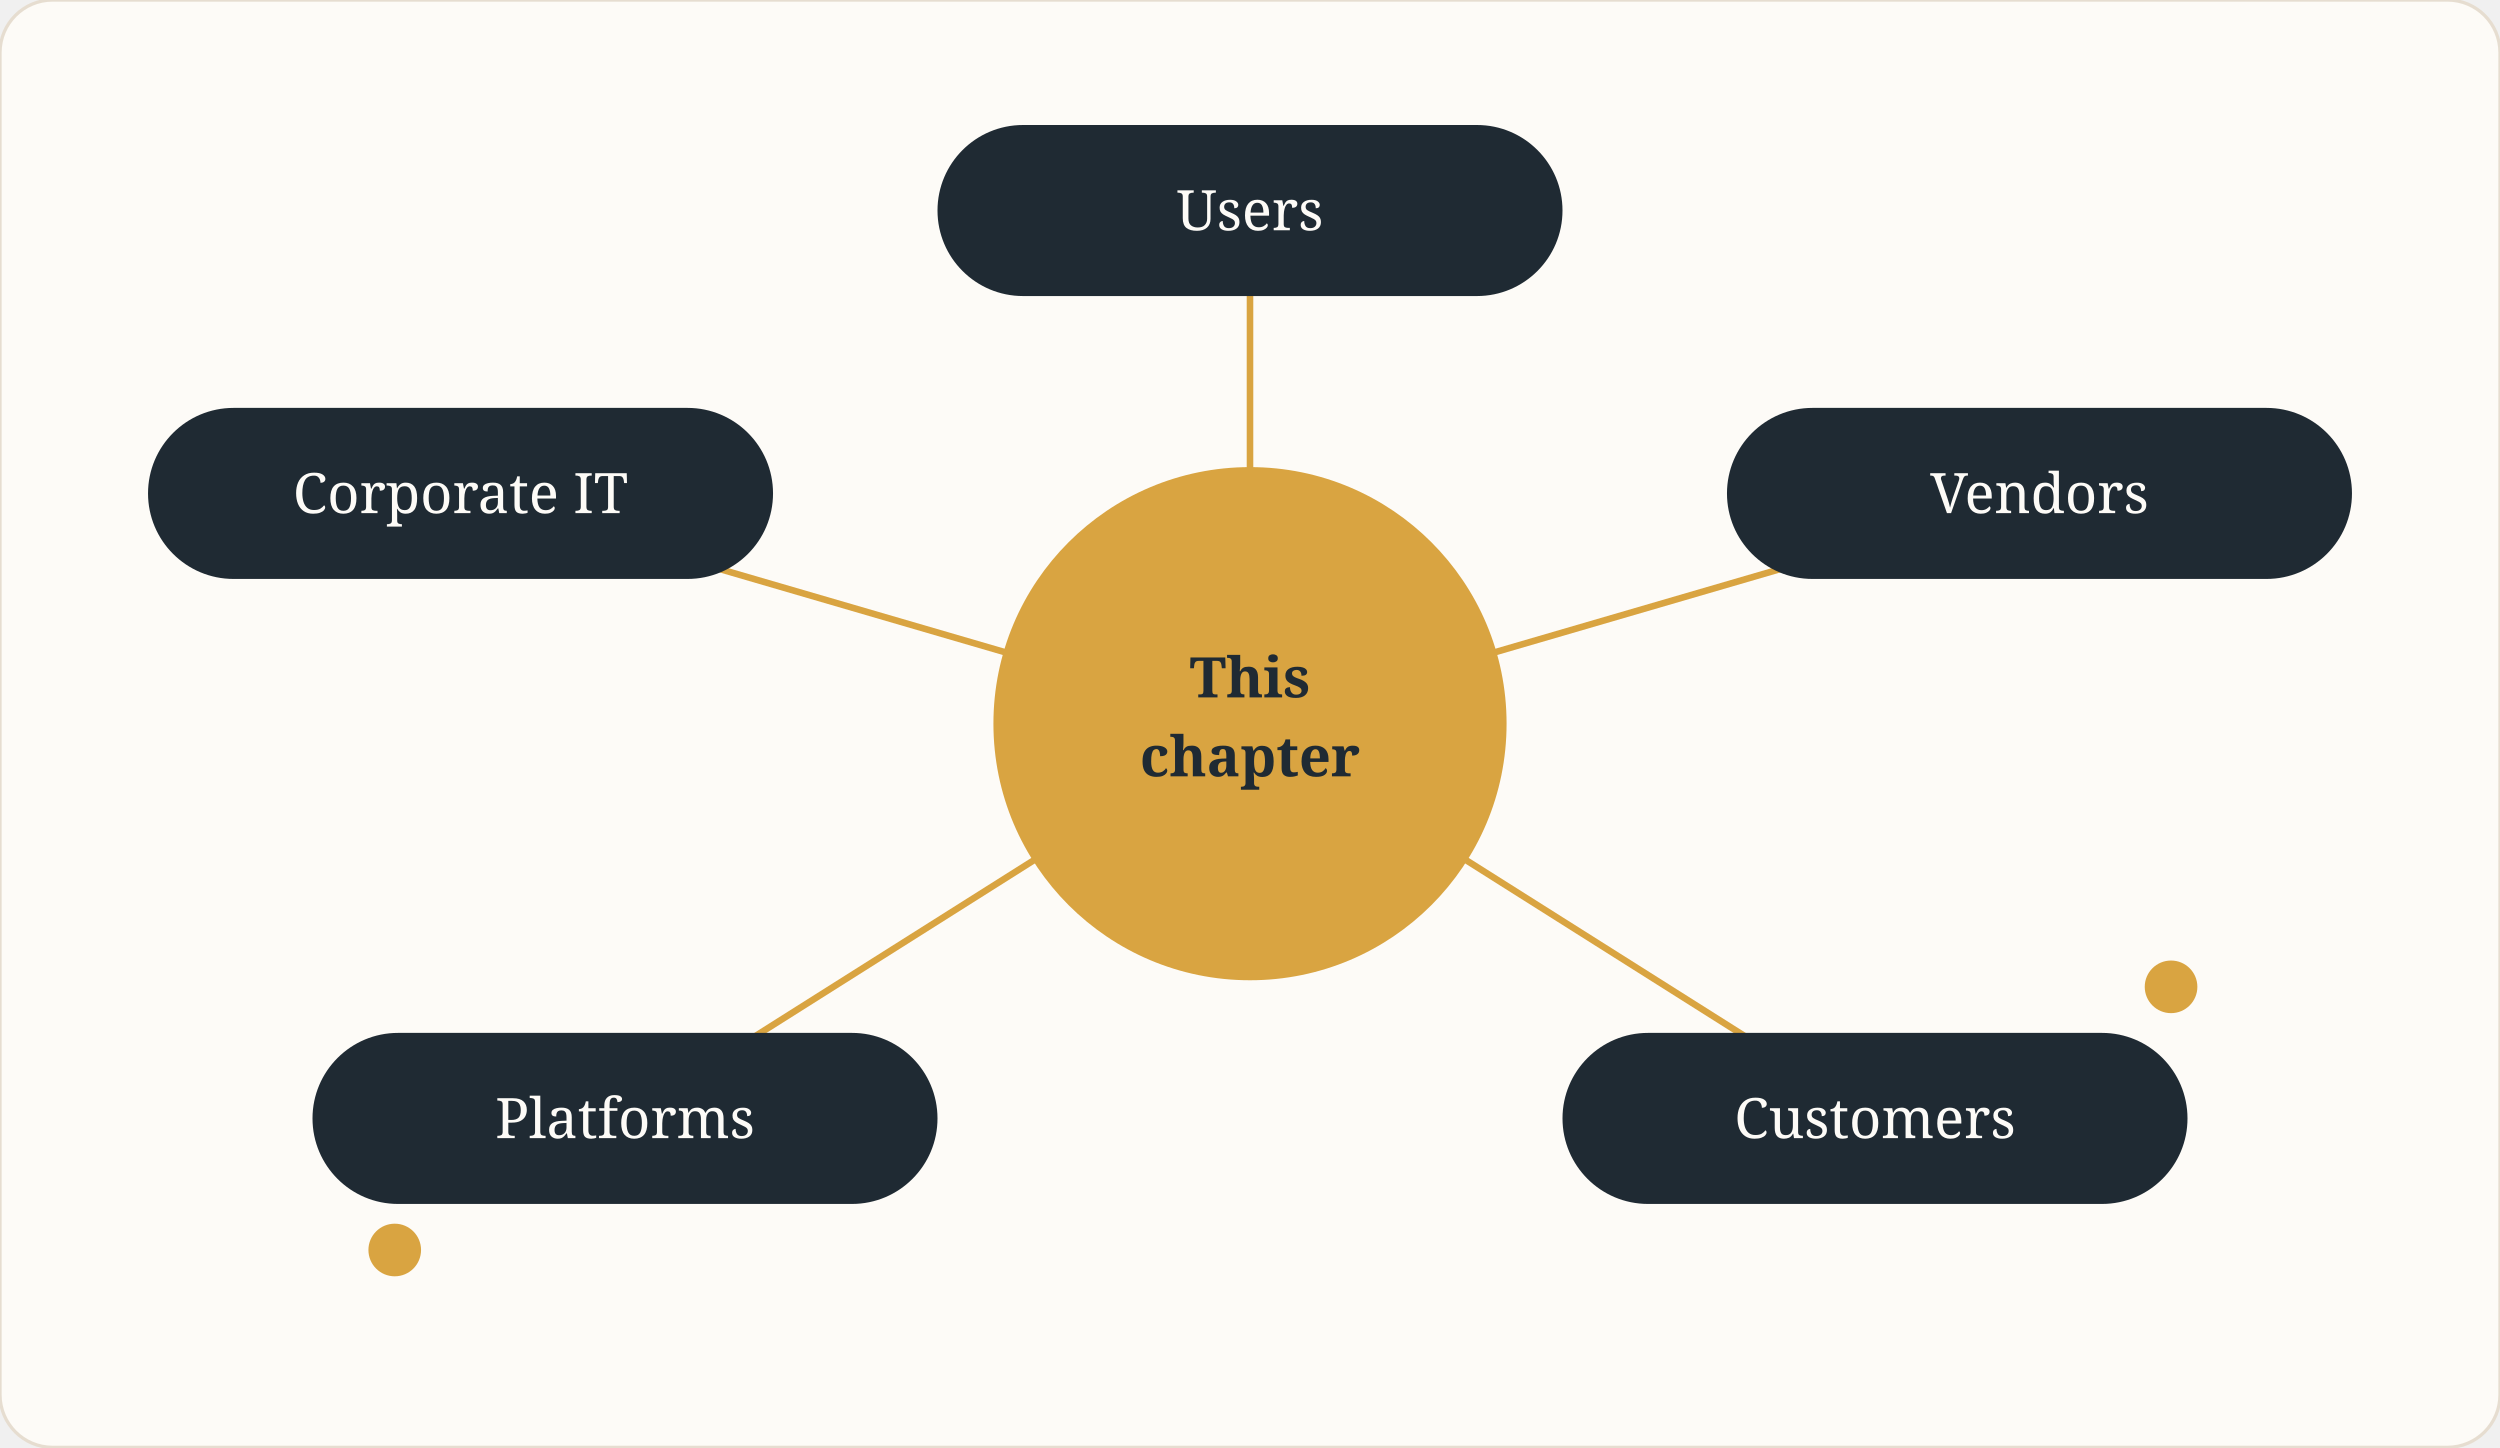
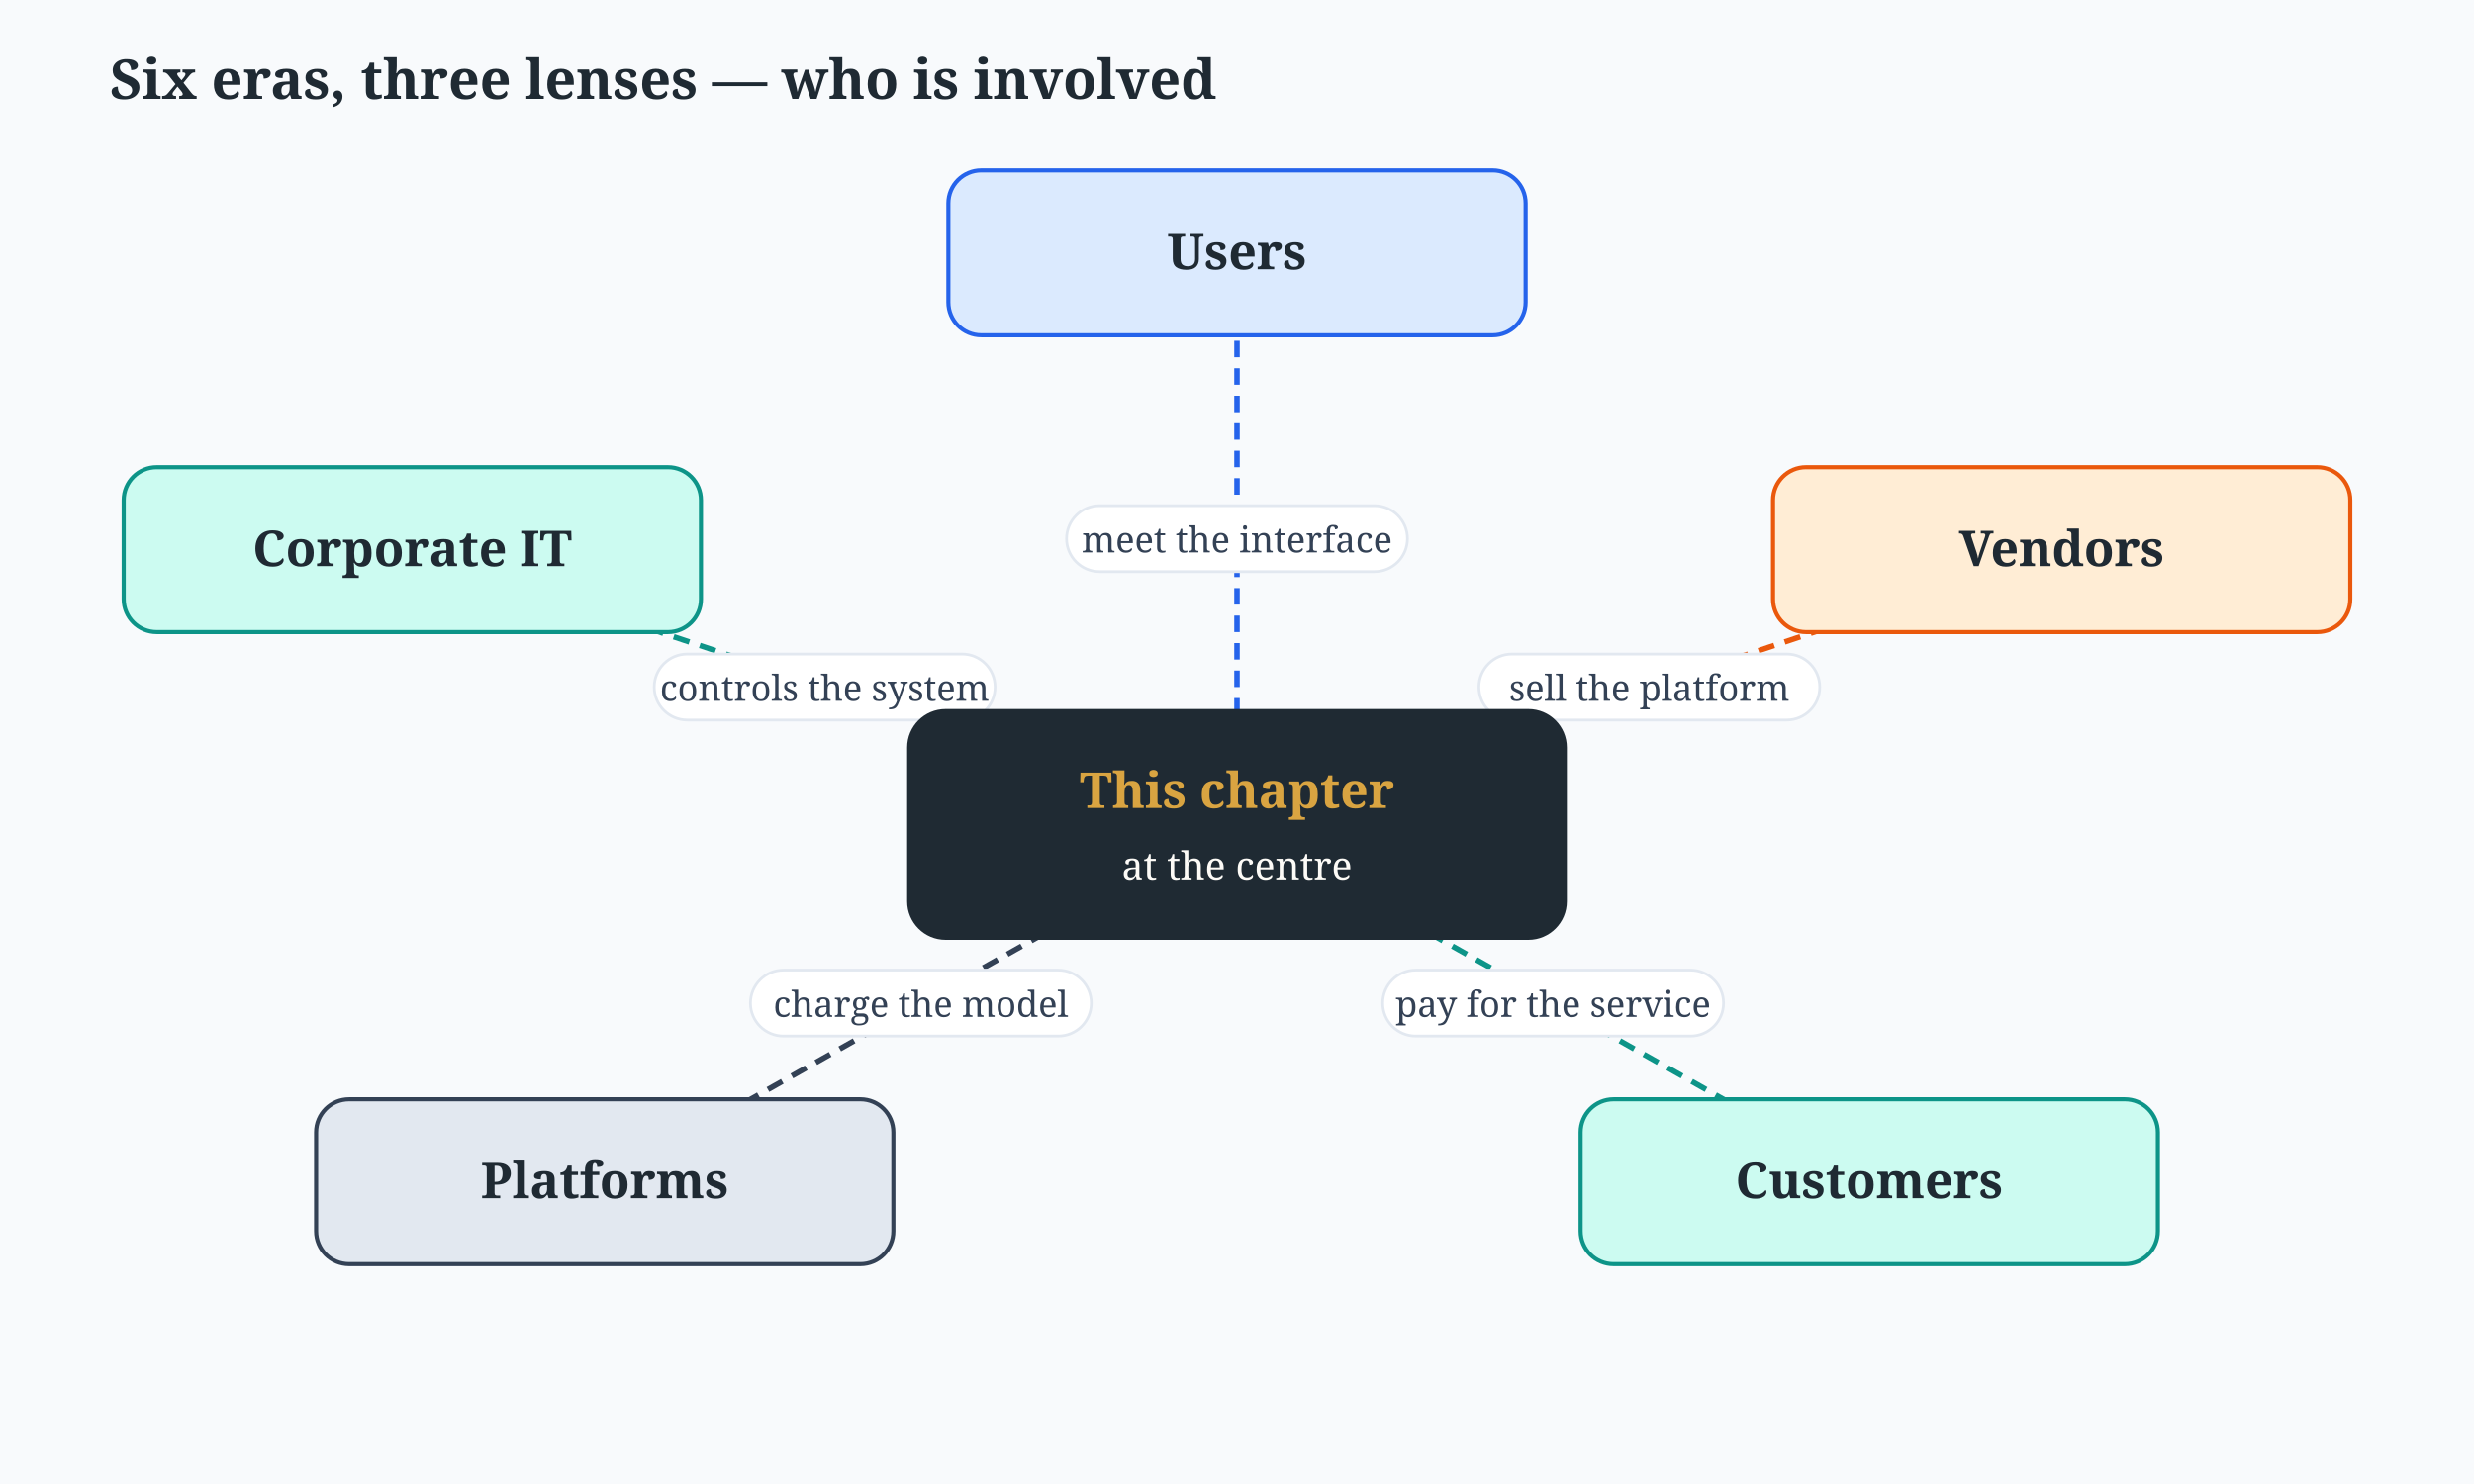
- <svg xmlns="http://www.w3.org/2000/svg" viewBox="0 0 760 440" role="img" aria-label="Six eras, three lenses actors">
-   <rect width="760" height="440" rx="16" fill="#fdfbf7" stroke="#e6ddd0" />
-   <circle cx="380" cy="60" r="8" fill="#d9a441" />
-   <circle cx="120" cy="380" r="8" fill="#d9a441" />
-   <circle cx="660" cy="300" r="8" fill="#d9a441" />
-   <line x1="380" y1="220" x2="380" y2="64" stroke="#d9a441" stroke-width="2" />
-   <line x1="380" y1="220" x2="140" y2="150" stroke="#d9a441" stroke-width="2" />
-   <line x1="380" y1="220" x2="620" y2="150" stroke="#d9a441" stroke-width="2" />
-   <line x1="380" y1="220" x2="190" y2="340" stroke="#d9a441" stroke-width="2" />
-   <line x1="380" y1="220" x2="570" y2="340" stroke="#d9a441" stroke-width="2" />
-   <rect x="285" y="38" width="190" height="52" rx="26" fill="#1f2a33" />
-   <text x="380" y="70" text-anchor="middle" font-family="Georgia,serif" font-size="17" fill="#fdfbf7">Users</text>
-   <rect x="45" y="124" width="190" height="52" rx="26" fill="#1f2a33" />
-   <text x="140" y="156" text-anchor="middle" font-family="Georgia,serif" font-size="17" fill="#fdfbf7">Corporate IT</text>
-   <rect x="525" y="124" width="190" height="52" rx="26" fill="#1f2a33" />
-   <text x="620" y="156" text-anchor="middle" font-family="Georgia,serif" font-size="17" fill="#fdfbf7">Vendors</text>
-   <rect x="95" y="314" width="190" height="52" rx="26" fill="#1f2a33" />
-   <text x="190" y="346" text-anchor="middle" font-family="Georgia,serif" font-size="17" fill="#fdfbf7">Platforms</text>
-   <rect x="475" y="314" width="190" height="52" rx="26" fill="#1f2a33" />
-   <text x="570" y="346" text-anchor="middle" font-family="Georgia,serif" font-size="17" fill="#fdfbf7">Customers</text>
-   <circle cx="380" cy="220" r="78" fill="#d9a441" />
-   <text x="380" y="212" text-anchor="middle" font-family="Georgia,serif" font-size="17" font-weight="700" fill="#1f2a33">This</text>
-   <text x="380" y="236" text-anchor="middle" font-family="Georgia,serif" font-size="17" font-weight="700" fill="#1f2a33">chapter</text>
+ <svg xmlns="http://www.w3.org/2000/svg" viewBox="0 0 900 540" role="img" aria-label="Six eras, three lenses actors">
+   <rect width="900" height="540" fill="#F8FAFC" />
+   <text x="40" y="36" font-family="Georgia,serif" font-size="20" font-weight="700" fill="#1F2A33">Six eras, three lenses — who is involved</text>
+   <line x1="450" y1="300" x2="450" y2="92" stroke="#2563EB" stroke-width="2" stroke-dasharray="6 4" />
+   <line x1="450" y1="300" x2="150" y2="200" stroke="#0D9488" stroke-width="2" stroke-dasharray="6 4" />
+   <line x1="450" y1="300" x2="750" y2="200" stroke="#EA580C" stroke-width="2" stroke-dasharray="6 4" />
+   <line x1="450" y1="300" x2="220" y2="430" stroke="#334155" stroke-width="2" stroke-dasharray="6 4" />
+   <line x1="450" y1="300" x2="680" y2="430" stroke="#0D9488" stroke-width="2" stroke-dasharray="6 4" />
+   <rect x="388" y="184" width="124" height="24" rx="12" fill="#FFFFFF" stroke="#E2E8F0" />
+   <text x="450" y="201" text-anchor="middle" font-family="Georgia,serif" font-size="13" fill="#334155">meet the interface</text>
+   <rect x="238" y="238" width="124" height="24" rx="12" fill="#FFFFFF" stroke="#E2E8F0" />
+   <text x="300" y="255" text-anchor="middle" font-family="Georgia,serif" font-size="13" fill="#334155">controls the system</text>
+   <rect x="538" y="238" width="124" height="24" rx="12" fill="#FFFFFF" stroke="#E2E8F0" />
+   <text x="600" y="255" text-anchor="middle" font-family="Georgia,serif" font-size="13" fill="#334155">sell the platform</text>
+   <rect x="273" y="353" width="124" height="24" rx="12" fill="#FFFFFF" stroke="#E2E8F0" />
+   <text x="335" y="370" text-anchor="middle" font-family="Georgia,serif" font-size="13" fill="#334155">charge the model</text>
+   <rect x="503" y="353" width="124" height="24" rx="12" fill="#FFFFFF" stroke="#E2E8F0" />
+   <text x="565" y="370" text-anchor="middle" font-family="Georgia,serif" font-size="13" fill="#334155">pay for the service</text>
+   <rect x="345" y="62" width="210" height="60" rx="12" fill="#DBEAFE" stroke="#2563EB" stroke-width="1.5" />
+   <text x="450" y="98" text-anchor="middle" font-family="Georgia,serif" font-size="18" font-weight="700" fill="#1F2A33">Users</text>
+   <rect x="45" y="170" width="210" height="60" rx="12" fill="#CCFBF1" stroke="#0D9488" stroke-width="1.5" />
+   <text x="150" y="206" text-anchor="middle" font-family="Georgia,serif" font-size="18" font-weight="700" fill="#1F2A33">Corporate IT</text>
+   <rect x="645" y="170" width="210" height="60" rx="12" fill="#FFEDD5" stroke="#EA580C" stroke-width="1.5" />
+   <text x="750" y="206" text-anchor="middle" font-family="Georgia,serif" font-size="18" font-weight="700" fill="#1F2A33">Vendors</text>
+   <rect x="115" y="400" width="210" height="60" rx="12" fill="#E2E8F0" stroke="#334155" stroke-width="1.5" />
+   <text x="220" y="436" text-anchor="middle" font-family="Georgia,serif" font-size="18" font-weight="700" fill="#1F2A33">Platforms</text>
+   <rect x="575" y="400" width="210" height="60" rx="12" fill="#CCFBF1" stroke="#0D9488" stroke-width="1.5" />
+   <text x="680" y="436" text-anchor="middle" font-family="Georgia,serif" font-size="18" font-weight="700" fill="#1F2A33">Customers</text>
+   <rect x="330" y="258" width="240" height="84" rx="14" fill="#1F2A33" />
+   <text x="450" y="294" text-anchor="middle" font-family="Georgia,serif" font-size="18" font-weight="700" fill="#D9A441">This chapter</text>
+   <text x="450" y="320" text-anchor="middle" font-family="Georgia,serif" font-size="14" fill="#FDFBF7">at the centre</text>
</svg>
